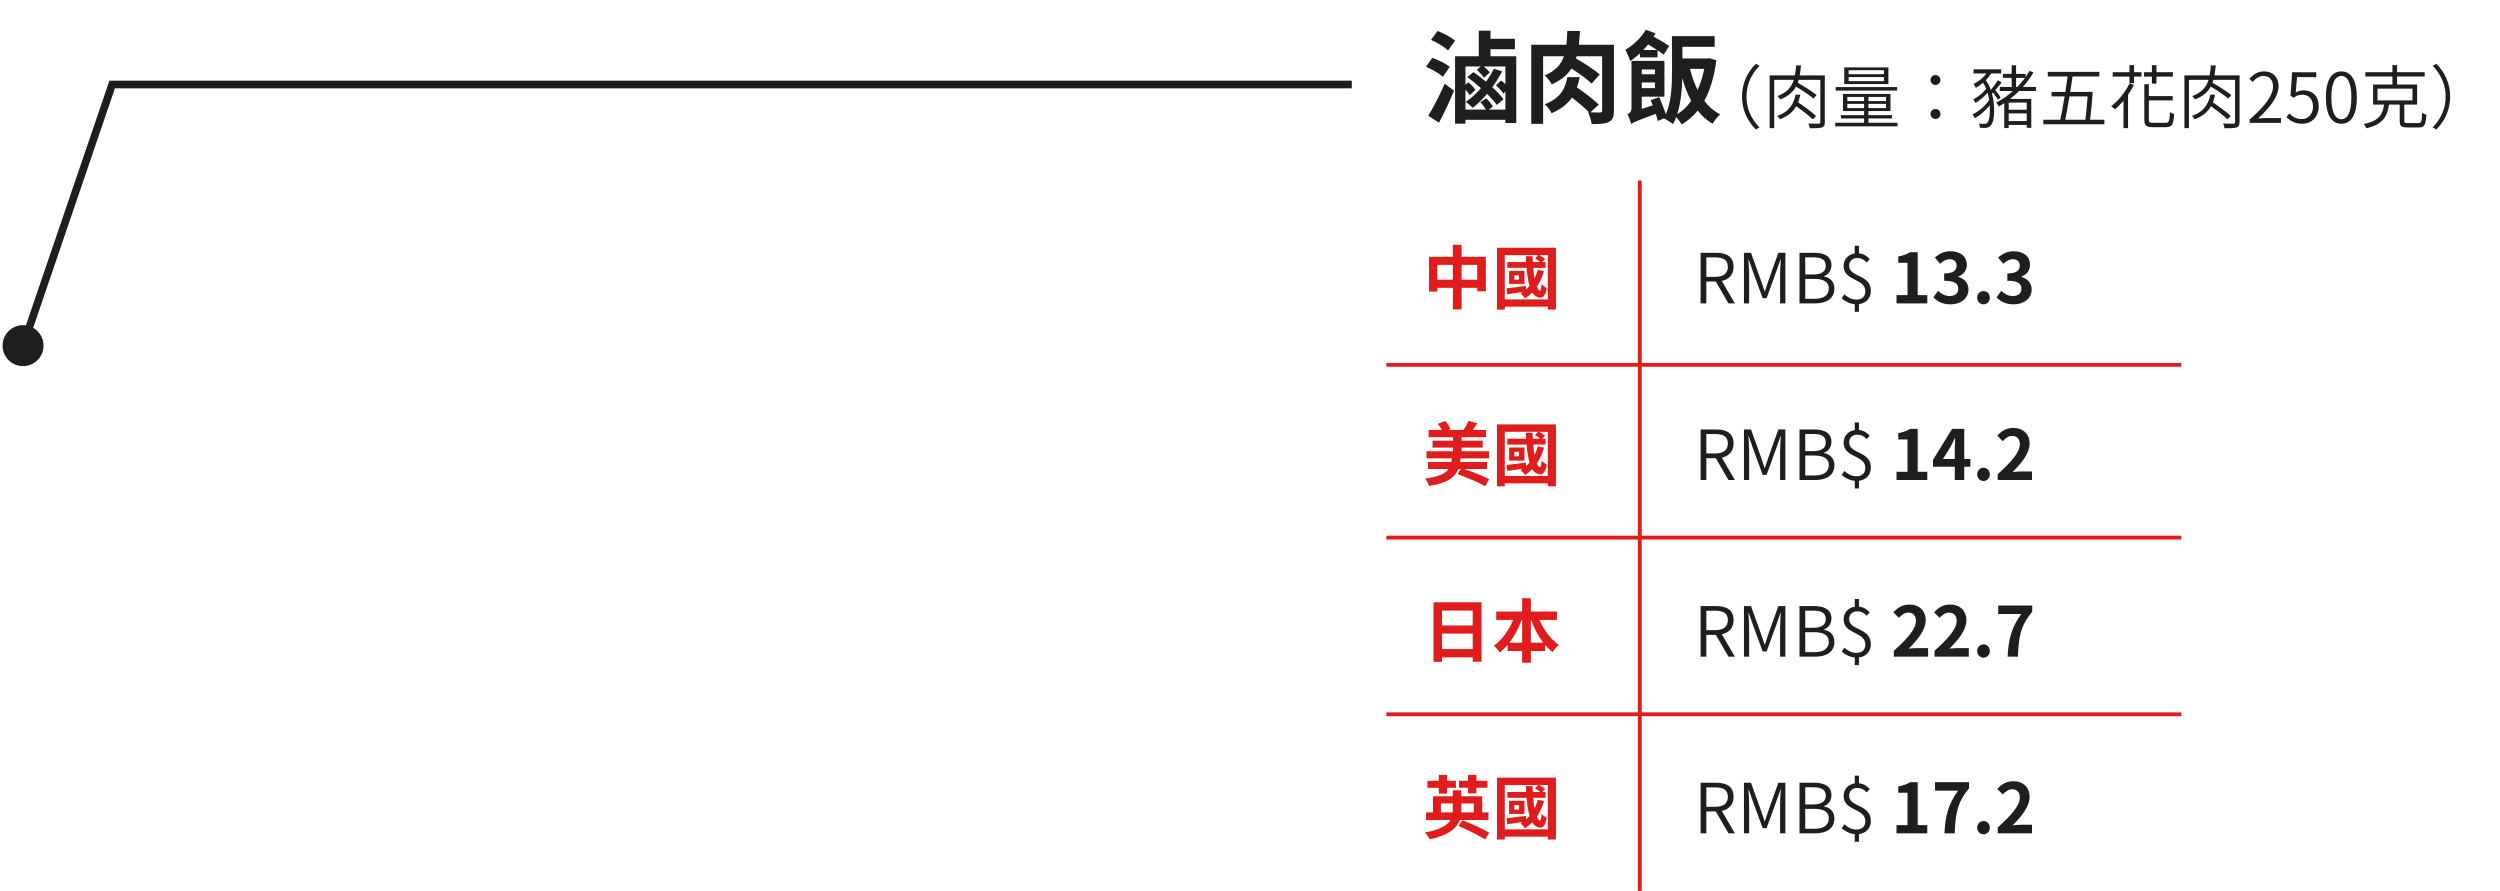
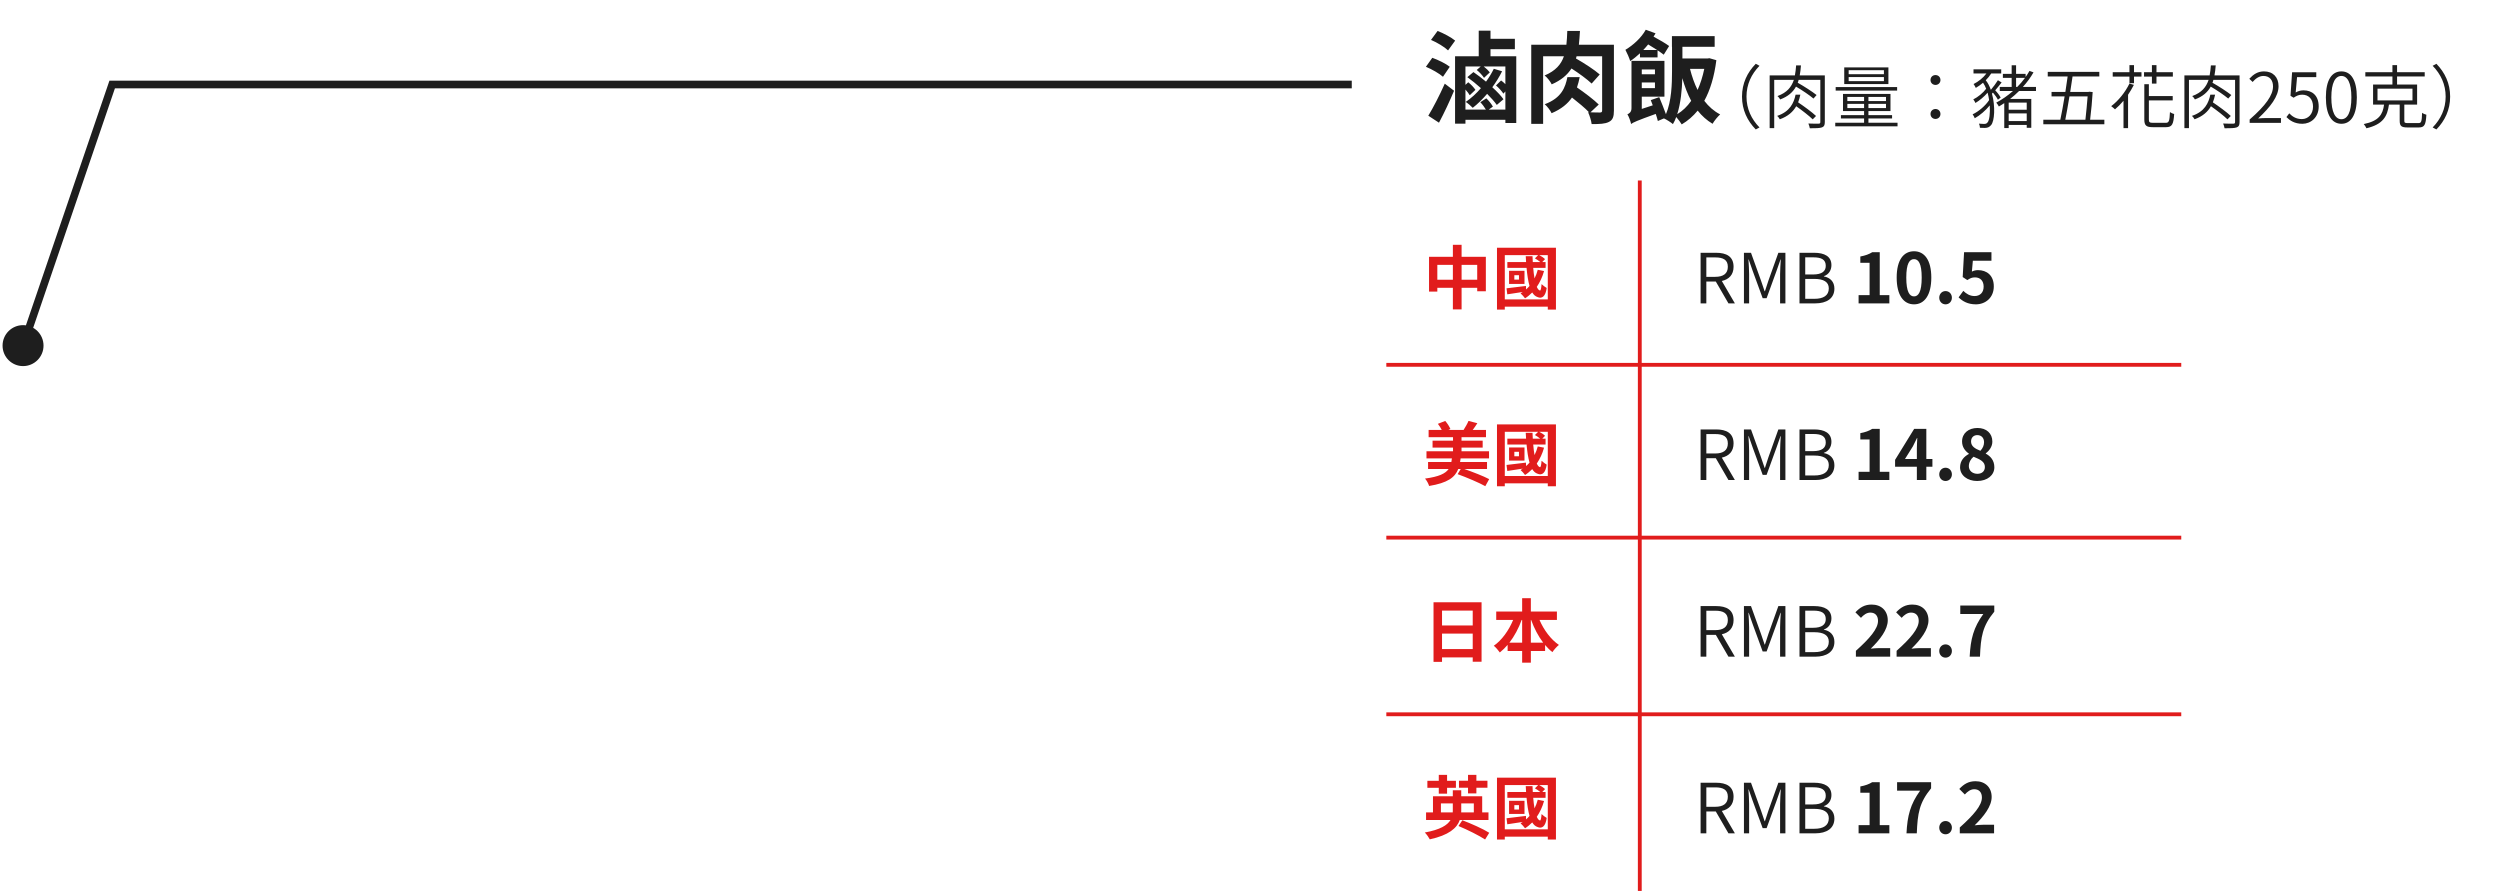
<svg xmlns="http://www.w3.org/2000/svg" width="651" height="232" viewBox="0 0 651 232" fill="none">
  <path d="M0.667 90C0.667 92.945 3.054 95.333 6 95.333C8.946 95.333 11.333 92.945 11.333 90C11.333 87.055 8.946 84.667 6 84.667C3.054 84.667 0.667 87.055 0.667 90ZM29.213 22V21H28.497L28.266 21.677L29.213 22ZM6.946 90.323L30.159 22.323L28.266 21.677L5.054 89.677L6.946 90.323ZM29.213 23H352V21H29.213V23Z" fill="#1E1E1E" />
  <path d="M378.924 10.578C377.91 9.72 375.882 8.654 374.348 8.056L372.632 10.396C374.192 11.046 376.168 12.242 377.078 13.126L378.924 10.578ZM377.52 17.39C376.532 16.584 374.504 15.596 372.97 15.05L371.306 17.39C372.866 18.04 374.79 19.132 375.752 19.99L377.52 17.39ZM374.712 31.95C376.064 29.428 377.468 26.412 378.638 23.63L376.22 21.784C374.868 24.826 373.152 28.128 371.93 30.13L374.712 31.95ZM388.986 17.91C388.44 19.054 387.738 20.198 386.958 21.264C385.892 20.38 384.748 19.496 383.682 18.768L382.096 20.094C383.24 20.926 384.488 21.914 385.632 22.954C384.436 24.358 383.084 25.58 381.68 26.542C382.226 26.88 383.11 27.66 383.5 28.076C384.774 27.088 386.048 25.84 387.244 24.436C388.284 25.476 389.168 26.464 389.766 27.322L391.508 25.84C390.832 24.904 389.792 23.812 388.596 22.72C389.558 21.394 390.442 19.99 391.144 18.56L388.986 17.91ZM387.66 28.544L388.752 27.764C388.414 27.14 387.712 26.23 387.036 25.606L385.476 26.62C386.022 27.166 386.568 27.946 386.932 28.544H381.602V23.318C382.07 23.838 382.486 24.384 382.72 24.8L384.202 23.396C383.812 22.798 383.058 21.992 382.33 21.42L381.602 22.096V17.312H385.58L384.54 18.222C385.242 18.768 386.074 19.678 386.438 20.276L387.946 18.846C387.608 18.404 387.01 17.806 386.36 17.312H392.002V21.914C391.664 21.576 391.274 21.238 390.884 20.952L389.558 22.252C390.286 22.876 391.092 23.76 391.482 24.384L392.002 23.812V28.544H387.66ZM388.128 14.66V12.814H394.472V10.11H388.128V7.978H385.06V14.66H378.898V32.21H381.602V31.196H392.002V32.028H394.836V14.66H388.128ZM420.264 11.644H411.138C411.268 10.5 411.346 9.33 411.424 8.056H408.122C408.07 9.356 408.018 10.526 407.888 11.644H398.736V32.262H401.83V14.66H407.238C406.51 16.792 405.054 18.456 402.22 19.652C402.896 20.172 403.728 21.238 404.066 21.966C406.51 20.9 408.122 19.522 409.214 17.832C411.164 19.08 413.322 20.666 414.466 21.758L416.572 19.392C415.22 18.196 412.49 16.428 410.384 15.232C410.436 15.05 410.488 14.868 410.54 14.66H417.196V28.726C417.196 29.168 417.066 29.272 416.65 29.298C416.286 29.298 415.246 29.298 414.154 29.246L416.312 27.218C415.064 25.97 412.542 24.072 410.644 22.772C410.956 21.888 411.164 20.978 411.346 20.094H408.148C407.628 22.694 406.666 25.502 402.246 27.14C402.896 27.686 403.702 28.752 404.04 29.48C406.614 28.388 408.252 26.984 409.344 25.398C410.956 26.672 412.776 28.154 413.79 29.246L413.53 29.22C413.946 30.078 414.362 31.43 414.466 32.314C416.52 32.314 418.002 32.262 418.964 31.742C419.978 31.248 420.264 30.364 420.264 28.804V11.644ZM427.908 13.022C428.35 12.554 428.792 12.06 429.182 11.566C429.936 12.008 430.768 12.528 431.522 13.022H427.908ZM427.05 14.946H431.626V13.1C432.276 13.516 432.822 13.932 433.238 14.244L434.642 11.982C433.732 11.306 432.042 10.318 430.586 9.538C430.768 9.252 430.95 8.966 431.106 8.68L428.558 7.744C427.414 9.824 425.308 11.748 423.254 12.97C423.644 13.672 424.32 15.232 424.502 15.908C425.386 15.336 426.218 14.634 427.05 13.88V14.946ZM436.748 29.74C437.684 26.802 437.996 23.318 438.074 20.354C438.698 22.512 439.426 24.488 440.388 26.256C439.374 27.712 438.126 28.908 436.748 29.74ZM443.794 17.936C443.378 19.938 442.78 21.81 442.052 23.422C441.22 21.758 440.57 19.886 440.076 17.936H443.794ZM430.95 18.092V19.34H427.518V18.092H430.95ZM427.518 22.954V21.472H430.95V22.954H427.518ZM445.12 15.154L444.626 15.232H438.1V12.19H446.498V9.408H435.37V12.19H435.396V18.508C435.396 21.862 435.266 26.36 433.81 29.74C433.342 28.44 432.64 26.672 432.068 25.294L429.858 26.074C430.014 26.49 430.196 26.932 430.378 27.426L427.518 28.362V25.164H433.42V15.856H424.84V28.18C424.84 29.168 424.268 29.558 423.774 29.766C424.164 30.364 424.606 31.612 424.736 32.288C425.308 31.872 426.166 31.456 431.158 29.662C431.392 30.338 431.574 30.988 431.704 31.508L433.29 30.832C433.94 31.118 435.11 31.872 435.63 32.314C435.968 31.768 436.254 31.144 436.488 30.468C437.034 31.066 437.58 31.846 437.918 32.392C439.504 31.456 440.882 30.26 442.078 28.804C443.17 30.182 444.444 31.326 445.952 32.236C446.394 31.456 447.304 30.338 447.928 29.792C446.316 28.96 444.938 27.738 443.794 26.256C445.328 23.474 446.394 19.964 446.94 15.674L445.12 15.154Z" fill="#1E1E1E" />
  <path d="M457.2 33.71L458.172 33.188C456.048 31.01 454.788 28.328 454.788 25.16C454.788 21.992 456.048 19.31 458.172 17.132L457.2 16.61C455.004 18.86 453.618 21.704 453.618 25.16C453.618 28.616 455.004 31.46 457.2 33.71ZM472.896 30.2C471.87 29.228 469.836 27.734 468.234 26.654C468.486 26.006 468.666 25.34 468.81 24.656H467.568C467.118 26.834 466.074 29.084 462.762 30.182C463.032 30.38 463.338 30.812 463.464 31.064C465.642 30.272 466.92 29.084 467.73 27.662C469.296 28.76 471.096 30.164 472.032 31.082L472.896 30.2ZM475.182 19.634H468.648C468.81 18.824 468.9 17.942 468.972 17.024H467.712C467.64 17.96 467.55 18.824 467.388 19.634H460.818V33.368H462.006V20.804H467.118C466.488 22.676 465.336 24.116 462.852 25.016C463.104 25.214 463.428 25.628 463.554 25.898C465.624 25.124 466.884 23.99 467.676 22.55C469.332 23.522 471.24 24.818 472.23 25.664L473.04 24.746C471.924 23.864 469.836 22.514 468.126 21.542C468.234 21.308 468.306 21.074 468.36 20.804H474.012V31.748C474.012 32.09 473.922 32.18 473.598 32.198C473.256 32.216 472.122 32.216 470.898 32.162C471.06 32.522 471.222 33.044 471.276 33.404C472.788 33.404 473.868 33.386 474.444 33.17C475.002 32.972 475.182 32.576 475.182 31.766V19.634ZM490.572 19.328H481.392V18.284H490.572V19.328ZM490.572 21.128H481.392V20.066H490.572V21.128ZM491.742 17.546H480.24V21.884H491.742V17.546ZM494.01 22.676H478.008V23.594H494.01V22.676ZM481.05 28.148V27.05H485.406V28.148H481.05ZM481.05 25.25H485.406V26.312H481.05V25.25ZM491.112 26.312H486.54V25.25H491.112V26.312ZM491.112 28.148H486.54V27.05H491.112V28.148ZM486.54 31.964V30.848H492.696V29.984H486.54V28.922H492.282V24.458H479.916V28.922H485.406V29.984H479.376V30.848H485.406V31.964H477.9V32.9H494.118V31.964H486.54ZM504 22.118C504.684 22.118 505.296 21.614 505.296 20.84C505.296 20.03 504.684 19.544 504 19.544C503.316 19.544 502.704 20.03 502.704 20.84C502.704 21.614 503.316 22.118 504 22.118ZM504 30.974C504.684 30.974 505.296 30.47 505.296 29.678C505.296 28.886 504.684 28.382 504 28.382C503.316 28.382 502.704 28.886 502.704 29.678C502.704 30.47 503.316 30.974 504 30.974ZM518.958 24.116C519.498 24.728 520.002 25.448 520.254 25.97L520.974 25.412C520.686 24.854 520.128 24.098 519.552 23.522C520.11 22.874 520.704 22.154 521.226 21.47L520.254 20.894C519.804 21.632 519.066 22.64 518.418 23.396C518.076 22.46 517.662 21.596 517.086 20.894C517.644 20.354 518.112 19.76 518.508 19.13H521.118V18.05H513.9V19.13H517.266C516.438 20.264 515.178 21.254 513.918 21.884C514.116 22.136 514.404 22.658 514.494 22.892C515.124 22.514 515.79 22.064 516.384 21.542C516.708 22.028 516.978 22.532 517.194 23.108C516.438 24.152 515.034 25.304 513.846 25.88C514.044 26.114 514.296 26.546 514.404 26.816C515.466 26.186 516.708 25.142 517.572 24.134C517.734 24.746 517.878 25.412 517.968 26.06C517.014 27.536 515.232 29.048 513.666 29.768C513.864 30.02 514.134 30.506 514.224 30.794C515.592 30.038 517.05 28.778 518.13 27.446C518.274 29.516 518.022 31.334 517.59 31.838C517.302 32.234 517.014 32.27 516.6 32.27C516.33 32.27 515.826 32.252 515.322 32.198C515.484 32.522 515.574 32.954 515.574 33.278C516.042 33.314 516.546 33.314 516.852 33.314C517.572 33.296 518.04 33.116 518.49 32.558C519.372 31.55 519.624 27.716 518.706 24.386L518.958 24.116ZM524.988 20.282H527.31C526.698 21.11 526.032 21.902 525.294 22.64H524.988V20.282ZM527.76 28.58H523.062V26.726H527.76V28.58ZM523.062 31.532V29.534H527.76V31.532H523.062ZM530.172 23.702V22.64H526.752C527.814 21.47 528.75 20.21 529.524 18.842L528.48 18.464C528.174 19.004 527.832 19.544 527.472 20.048V19.238H524.988V16.988H523.836V19.238H521.55V20.282H523.836V22.64H520.74V23.702H524.178C522.828 24.89 521.352 25.916 519.822 26.726C520.038 26.96 520.38 27.464 520.506 27.734C520.974 27.446 521.46 27.176 521.91 26.852V33.35H523.062V32.54H527.76V33.278H528.948V25.754H523.44C524.25 25.124 525.024 24.44 525.762 23.702H530.172ZM543.618 25.106C543.492 26.798 543.258 29.21 543.042 31.172H537.804C538.128 29.516 538.524 27.338 538.884 25.106H543.618ZM544.266 31.172C544.554 28.832 544.824 25.934 544.932 23.972L544.032 23.882L543.834 23.936H539.082C539.298 22.55 539.514 21.164 539.694 19.904H546.66V18.716H533.232V19.904H538.416C538.254 21.146 538.038 22.55 537.822 23.936H534.222V25.106H537.624C537.264 27.32 536.868 29.498 536.508 31.172H532.08V32.36H547.974V31.172H544.266ZM554.508 21.758C553.41 24.026 551.628 26.24 549.756 27.644C550.026 27.842 550.53 28.256 550.746 28.472C551.502 27.842 552.24 27.086 552.96 26.24V33.368H554.148V24.674C554.706 23.846 555.21 22.982 555.66 22.1L554.508 21.758ZM555.696 16.952H554.508V18.806H550.152V19.94H554.508V21.668H555.696V19.94H557.64V18.806H555.696V16.952ZM560.358 21.776H561.546V19.94H565.812V18.806H561.546V16.952H560.358V18.806H558.306V19.94H560.358V21.776ZM560.664 31.982C559.728 31.982 559.566 31.82 559.566 31.1V26.15H565.776V25.016H559.566V21.92H558.378V31.082C558.378 32.684 558.882 33.116 560.574 33.116H564.03C565.632 33.116 565.974 32.342 566.154 29.696C565.812 29.606 565.344 29.408 565.056 29.192C564.948 31.514 564.804 31.982 563.958 31.982H560.664ZM580.896 30.2C579.87 29.228 577.836 27.734 576.234 26.654C576.486 26.006 576.666 25.34 576.81 24.656H575.568C575.118 26.834 574.074 29.084 570.762 30.182C571.032 30.38 571.338 30.812 571.464 31.064C573.642 30.272 574.92 29.084 575.73 27.662C577.296 28.76 579.096 30.164 580.032 31.082L580.896 30.2ZM583.182 19.634H576.648C576.81 18.824 576.9 17.942 576.972 17.024H575.712C575.64 17.96 575.55 18.824 575.388 19.634H568.818V33.368H570.006V20.804H575.118C574.488 22.676 573.336 24.116 570.852 25.016C571.104 25.214 571.428 25.628 571.554 25.898C573.624 25.124 574.884 23.99 575.676 22.55C577.332 23.522 579.24 24.818 580.23 25.664L581.04 24.746C579.924 23.864 577.836 22.514 576.126 21.542C576.234 21.308 576.306 21.074 576.36 20.804H582.012V31.748C582.012 32.09 581.922 32.18 581.598 32.198C581.256 32.216 580.122 32.216 578.898 32.162C579.06 32.522 579.222 33.044 579.276 33.404C580.788 33.404 581.868 33.386 582.444 33.17C583.002 32.972 583.182 32.576 583.182 31.766V19.634ZM585.81 32H593.964V30.74H590.184C589.518 30.74 588.726 30.776 588.024 30.848C591.246 27.824 593.334 25.106 593.334 22.442C593.334 20.102 591.894 18.59 589.554 18.59C587.916 18.59 586.782 19.364 585.72 20.516L586.584 21.344C587.34 20.462 588.294 19.778 589.392 19.778C591.084 19.778 591.894 20.948 591.894 22.496C591.894 24.782 590.022 27.446 585.81 31.118V32ZM599.541 32.234C601.719 32.234 603.789 30.596 603.789 27.734C603.789 24.818 602.025 23.522 599.847 23.522C599.019 23.522 598.407 23.738 597.795 24.08L598.155 20.084H603.159V18.824H596.859L596.445 24.944L597.255 25.448C598.011 24.944 598.587 24.656 599.487 24.656C601.197 24.656 602.313 25.826 602.313 27.77C602.313 29.75 600.999 31.01 599.415 31.01C597.849 31.01 596.877 30.29 596.121 29.516L595.383 30.488C596.265 31.37 597.489 32.234 599.541 32.234ZM609.708 32.234C612.174 32.234 613.722 29.966 613.722 25.358C613.722 20.804 612.174 18.59 609.708 18.59C607.224 18.59 605.658 20.786 605.658 25.358C605.658 29.966 607.224 32.234 609.708 32.234ZM609.708 31.046C608.142 31.046 607.08 29.282 607.08 25.358C607.08 21.506 608.142 19.778 609.708 19.778C611.256 19.778 612.3 21.506 612.3 25.358C612.3 29.282 611.256 31.046 609.708 31.046ZM619.101 23.09H628.209V26.15H619.101V23.09ZM627.021 32.054C626.229 32.054 626.085 31.964 626.085 31.442V27.23H629.415V22.01H624.195V19.904H631.395V18.806H624.195V16.952H622.989V18.806H615.933V19.904H622.989V22.01H617.949V27.23H620.811C620.469 29.822 619.479 31.496 615.519 32.306C615.753 32.576 616.095 33.08 616.221 33.404C620.505 32.378 621.657 30.362 622.089 27.23H624.879V31.442C624.879 32.81 625.311 33.188 626.913 33.188H629.847C631.323 33.188 631.683 32.54 631.827 29.876C631.485 29.786 630.981 29.588 630.711 29.372C630.639 31.694 630.513 32.054 629.757 32.054H627.021ZM634.437 16.61L633.465 17.132C635.589 19.31 636.849 21.992 636.849 25.16C636.849 28.328 635.589 31.01 633.465 33.188L634.437 33.71C636.633 31.46 638.019 28.616 638.019 25.16C638.019 21.704 636.633 18.86 634.437 16.61Z" fill="#1E1E1E" />
  <path d="M380.598 72.844V68.974H384.666V72.844H380.598ZM374.28 72.844V68.974H378.33V72.844H374.28ZM380.598 66.868V63.754H378.33V66.868H372.12V75.94H374.28V74.95H378.33V80.566H380.598V74.95H384.666V75.85H386.916V66.868H380.598ZM395.538 72.808H394.332V71.656H395.538V72.808ZM396.978 70.522H392.964V73.942H396.978V70.522ZM391.848 77.956V66.436H400.542L399.696 67.282C400.164 67.534 400.704 67.912 401.082 68.236H399.138C399.102 67.732 399.084 67.228 399.066 66.706H397.302C397.338 67.228 397.356 67.732 397.392 68.236H392.514V69.748H397.518C397.68 71.53 397.914 73.168 398.292 74.464C398.004 74.788 397.716 75.094 397.392 75.364L397.356 74.464C395.484 74.716 393.612 74.932 392.298 75.076L392.496 76.642C393.684 76.444 395.088 76.246 396.528 76.03C396.348 76.156 396.15 76.282 395.952 76.39C396.312 76.678 396.888 77.362 397.122 77.686C397.806 77.254 398.418 76.732 398.994 76.156C399.354 76.75 399.804 77.164 400.344 77.344C401.532 77.884 402.468 77.2 402.756 74.986C402.396 74.788 401.748 74.302 401.424 73.978C401.352 75.022 401.208 75.724 401.01 75.652C400.686 75.58 400.416 75.238 400.182 74.698C400.992 73.51 401.64 72.142 402.072 70.576L400.434 70.252C400.218 71.062 399.948 71.8 399.588 72.502C399.444 71.692 399.336 70.756 399.246 69.748H402.468V68.236H401.604L402.324 67.48C402 67.138 401.388 66.724 400.812 66.436H403.044V77.956H391.848ZM389.814 64.51V80.62H391.848V79.864H403.044V80.62H405.168V64.51H389.814ZM387.222 122.12V120.302H380.202C380.256 119.996 380.31 119.69 380.346 119.366H387.744V117.512H380.58V116.558H386.088V114.758H380.58V113.84H386.952V111.95H383.496C383.892 111.428 384.306 110.834 384.702 110.204L382.398 109.61C382.11 110.312 381.57 111.248 381.12 111.95H377.16L377.682 111.716C377.448 111.104 376.89 110.24 376.332 109.61L374.424 110.366C374.784 110.834 375.162 111.41 375.432 111.95H372.012V113.84H378.366V114.758H373.038V116.558H378.366V117.512H371.454V119.366H378.078C378.042 119.69 377.988 120.014 377.934 120.302H371.868V122.12H377.232C376.386 123.326 374.694 124.136 371.076 124.622C371.49 125.072 371.994 125.972 372.138 126.548C376.944 125.756 378.87 124.334 379.734 122.12H380.382L379.572 123.47C381.894 124.316 385.188 125.702 386.772 126.602L387.78 124.766C386.286 123.974 383.442 122.876 381.282 122.12H387.222ZM395.538 118.808H394.332V117.656H395.538V118.808ZM396.978 116.522H392.964V119.942H396.978V116.522ZM391.848 123.956V112.436H400.542L399.696 113.282C400.164 113.534 400.704 113.912 401.082 114.236H399.138C399.102 113.732 399.084 113.228 399.066 112.706H397.302C397.338 113.228 397.356 113.732 397.392 114.236H392.514V115.748H397.518C397.68 117.53 397.914 119.168 398.292 120.464C398.004 120.788 397.716 121.094 397.392 121.364L397.356 120.464C395.484 120.716 393.612 120.932 392.298 121.076L392.496 122.642C393.684 122.444 395.088 122.246 396.528 122.03C396.348 122.156 396.15 122.282 395.952 122.39C396.312 122.678 396.888 123.362 397.122 123.686C397.806 123.254 398.418 122.732 398.994 122.156C399.354 122.75 399.804 123.164 400.344 123.344C401.532 123.884 402.468 123.2 402.756 120.986C402.396 120.788 401.748 120.302 401.424 119.978C401.352 121.022 401.208 121.724 401.01 121.652C400.686 121.58 400.416 121.238 400.182 120.698C400.992 119.51 401.64 118.142 402.072 116.576L400.434 116.252C400.218 117.062 399.948 117.8 399.588 118.502C399.444 117.692 399.336 116.756 399.246 115.748H402.468V114.236H401.604L402.324 113.48C402 113.138 401.388 112.724 400.812 112.436H403.044V123.956H391.848ZM389.814 110.51V126.62H391.848V125.864H403.044V126.62H405.168V110.51H389.814ZM375.504 169.02V164.988H383.496V169.02H375.504ZM383.496 158.994V162.864H375.504V158.994H383.496ZM373.29 156.834V172.35H375.504V171.18H383.496V172.314H385.8V156.834H373.29ZM398.634 167.346V161.424H398.706C399.498 163.62 400.56 165.654 401.838 167.346H398.634ZM393.054 167.346C394.35 165.654 395.448 163.62 396.24 161.424H396.366V167.346H393.054ZM405.42 161.424V159.246H398.634V155.772H396.366V159.246H389.616V161.424H394.026C392.91 164.142 391.074 166.716 388.986 168.156C389.49 168.552 390.174 169.362 390.552 169.902C391.272 169.326 391.956 168.66 392.586 167.922V169.524H396.366V172.566H398.634V169.524H402.342V167.958C402.936 168.66 403.566 169.29 404.25 169.812C404.628 169.218 405.384 168.372 405.942 167.94C403.836 166.518 402.018 164.052 400.884 161.424H405.42ZM382.272 206.596H384.45V205.12H387.33V203.302H384.45V201.772H382.272V203.302H379.914V205.12H382.272V206.596ZM374.658 206.668H376.818V205.138H379.122V203.32H376.818V201.772H374.658V203.32H371.688V205.138H374.658V206.668ZM375.216 211.546V209.206H378.312V211.042C378.312 211.204 378.312 211.384 378.294 211.546H375.216ZM383.784 209.206V211.546H380.49C380.508 211.384 380.508 211.24 380.508 211.078V209.206H383.784ZM387.6 213.526V211.546H385.962V207.352H380.508V205.786H378.312V207.352H373.146V211.546H371.346V213.526H377.718C376.908 214.876 375.054 216.046 371.022 216.784C371.49 217.252 372.084 218.098 372.318 218.566C377.25 217.486 379.374 215.668 380.13 213.526H387.6ZM379.788 215.092C382.092 216.046 385.188 217.594 386.718 218.602L387.798 216.856C386.214 215.848 383.01 214.426 380.796 213.598L379.788 215.092ZM395.538 210.808H394.332V209.656H395.538V210.808ZM396.978 208.522H392.964V211.942H396.978V208.522ZM391.848 215.956V204.436H400.542L399.696 205.282C400.164 205.534 400.704 205.912 401.082 206.236H399.138C399.102 205.732 399.084 205.228 399.066 204.706H397.302C397.338 205.228 397.356 205.732 397.392 206.236H392.514V207.748H397.518C397.68 209.53 397.914 211.168 398.292 212.464C398.004 212.788 397.716 213.094 397.392 213.364L397.356 212.464C395.484 212.716 393.612 212.932 392.298 213.076L392.496 214.642C393.684 214.444 395.088 214.246 396.528 214.03C396.348 214.156 396.15 214.282 395.952 214.39C396.312 214.678 396.888 215.362 397.122 215.686C397.806 215.254 398.418 214.732 398.994 214.156C399.354 214.75 399.804 215.164 400.344 215.344C401.532 215.884 402.468 215.2 402.756 212.986C402.396 212.788 401.748 212.302 401.424 211.978C401.352 213.022 401.208 213.724 401.01 213.652C400.686 213.58 400.416 213.238 400.182 212.698C400.992 211.51 401.64 210.142 402.072 208.576L400.434 208.252C400.218 209.062 399.948 209.8 399.588 210.502C399.444 209.692 399.336 208.756 399.246 207.748H402.468V206.236H401.604L402.324 205.48C402 205.138 401.388 204.724 400.812 204.436H403.044V215.956H391.848ZM389.814 202.51V218.62H391.848V217.864H403.044V218.62H405.168V202.51H389.814Z" fill="#E11C1C" />
-   <path d="M444.33 67.03H446.634C448.758 67.03 449.928 67.678 449.928 69.478C449.928 71.242 448.758 72.088 446.634 72.088H444.33V67.03ZM451.764 79L448.362 73.168C450.216 72.754 451.422 71.548 451.422 69.478C451.422 66.778 449.55 65.824 446.868 65.824H442.836V79H444.33V73.312H446.796L450.09 79H451.764ZM454.121 79H455.471V71.386C455.471 70.27 455.363 68.722 455.291 67.57H455.363L456.407 70.558L458.999 77.65H460.025L462.599 70.558L463.643 67.57H463.715C463.643 68.722 463.535 70.27 463.535 71.386V79H464.921V65.824H463.085L460.511 73.024C460.205 73.96 459.917 74.896 459.593 75.832H459.503C459.179 74.896 458.873 73.96 458.549 73.024L455.957 65.824H454.121V79ZM468.588 79H472.692C475.644 79 477.678 77.722 477.678 75.148C477.678 73.348 476.562 72.286 474.942 71.98V71.908C476.202 71.494 476.904 70.36 476.904 69.046C476.904 66.76 475.086 65.824 472.404 65.824H468.588V79ZM470.082 71.476V67.012H472.188C474.33 67.012 475.428 67.606 475.428 69.226C475.428 70.612 474.474 71.476 472.098 71.476H470.082ZM470.082 77.812V72.628H472.458C474.852 72.628 476.22 73.402 476.22 75.094C476.22 76.966 474.798 77.812 472.458 77.812H470.082ZM486.882 67.462C486.18 66.706 485.352 66.094 484.074 65.968V63.988H482.976V65.986C481.266 66.238 480.078 67.516 480.078 69.28C480.078 73.24 485.73 72.43 485.73 75.85C485.73 77.164 484.938 78.01 483.39 78.01C482.13 78.01 481.104 77.398 480.276 76.66L479.574 77.668C480.402 78.442 481.68 79.09 482.976 79.216V81.196H484.074V79.198C485.964 78.946 487.17 77.65 487.17 75.742C487.17 71.368 481.518 72.268 481.518 69.208C481.518 68.02 482.346 67.192 483.606 67.192C484.74 67.192 485.352 67.606 486.09 68.344L486.882 67.462ZM493.857 79H501.867V76.858H499.365V65.68H497.403C496.557 66.202 495.639 66.544 494.307 66.796V68.434H496.719V76.858H493.857V79ZM507.912 79.252C510.45 79.252 512.592 77.83 512.592 75.382C512.592 73.636 511.44 72.52 509.928 72.106V72.016C511.35 71.458 512.16 70.414 512.16 68.974C512.16 66.688 510.414 65.428 507.84 65.428C506.274 65.428 504.996 66.058 503.844 67.066L505.194 68.686C505.986 67.966 506.76 67.516 507.714 67.498C508.848 67.516 509.496 68.128 509.496 69.172C509.496 70.36 508.704 71.206 506.256 71.206V73.114C509.154 73.114 509.928 73.924 509.928 75.238C509.928 76.426 509.01 77.092 507.66 77.092C506.454 77.092 505.482 76.498 504.69 75.724L503.448 77.398C504.384 78.46 505.806 79.252 507.912 79.252ZM516.496 79.252C517.45 79.252 518.152 78.496 518.152 77.524C518.152 76.552 517.45 75.796 516.496 75.796C515.56 75.796 514.858 76.552 514.858 77.524C514.858 78.496 515.56 79.252 516.496 79.252ZM524.366 79.252C526.904 79.252 529.046 77.83 529.046 75.382C529.046 73.636 527.894 72.52 526.382 72.106V72.016C527.804 71.458 528.614 70.414 528.614 68.974C528.614 66.688 526.868 65.428 524.294 65.428C522.728 65.428 521.45 66.058 520.298 67.066L521.648 68.686C522.44 67.966 523.214 67.516 524.168 67.498C525.302 67.516 525.95 68.128 525.95 69.172C525.95 70.36 525.158 71.206 522.71 71.206V73.114C525.608 73.114 526.382 73.924 526.382 75.238C526.382 76.426 525.464 77.092 524.114 77.092C522.908 77.092 521.936 76.498 521.144 75.724L519.902 77.398C520.838 78.46 522.26 79.252 524.366 79.252ZM444.33 113.03H446.634C448.758 113.03 449.928 113.678 449.928 115.478C449.928 117.242 448.758 118.088 446.634 118.088H444.33V113.03ZM451.764 125L448.362 119.168C450.216 118.754 451.422 117.548 451.422 115.478C451.422 112.778 449.55 111.824 446.868 111.824H442.836V125H444.33V119.312H446.796L450.09 125H451.764ZM454.121 125H455.471V117.386C455.471 116.27 455.363 114.722 455.291 113.57H455.363L456.407 116.558L458.999 123.65H460.025L462.599 116.558L463.643 113.57H463.715C463.643 114.722 463.535 116.27 463.535 117.386V125H464.921V111.824H463.085L460.511 119.024C460.205 119.96 459.917 120.896 459.593 121.832H459.503C459.179 120.896 458.873 119.96 458.549 119.024L455.957 111.824H454.121V125ZM468.588 125H472.692C475.644 125 477.678 123.722 477.678 121.148C477.678 119.348 476.562 118.286 474.942 117.98V117.908C476.202 117.494 476.904 116.36 476.904 115.046C476.904 112.76 475.086 111.824 472.404 111.824H468.588V125ZM470.082 117.476V113.012H472.188C474.33 113.012 475.428 113.606 475.428 115.226C475.428 116.612 474.474 117.476 472.098 117.476H470.082ZM470.082 123.812V118.628H472.458C474.852 118.628 476.22 119.402 476.22 121.094C476.22 122.966 474.798 123.812 472.458 123.812H470.082ZM486.882 113.462C486.18 112.706 485.352 112.094 484.074 111.968V109.988H482.976V111.986C481.266 112.238 480.078 113.516 480.078 115.28C480.078 119.24 485.73 118.43 485.73 121.85C485.73 123.164 484.938 124.01 483.39 124.01C482.13 124.01 481.104 123.398 480.276 122.66L479.574 123.668C480.402 124.442 481.68 125.09 482.976 125.216V127.196H484.074V125.198C485.964 124.946 487.17 123.65 487.17 121.742C487.17 117.368 481.518 118.268 481.518 115.208C481.518 114.02 482.346 113.192 483.606 113.192C484.74 113.192 485.352 113.606 486.09 114.344L486.882 113.462ZM493.857 125H501.867V122.858H499.365V111.68H497.403C496.557 112.202 495.639 112.544 494.307 112.796V114.434H496.719V122.858H493.857V125ZM505.932 119.528L508.002 116.216C508.38 115.496 508.74 114.758 509.064 114.056H509.136C509.1 114.83 509.028 116.036 509.028 116.81V119.528H505.932ZM513.078 119.528H511.494V111.68H508.326L503.358 119.744V121.544H509.028V125H511.494V121.544H513.078V119.528ZM516.496 125.252C517.45 125.252 518.152 124.496 518.152 123.524C518.152 122.552 517.45 121.796 516.496 121.796C515.56 121.796 514.858 122.552 514.858 123.524C514.858 124.496 515.56 125.252 516.496 125.252ZM520.208 125H529.136V122.768H526.238C525.626 122.768 524.744 122.84 524.078 122.912C526.508 120.536 528.506 117.944 528.506 115.532C528.506 113.048 526.832 111.428 524.312 111.428C522.494 111.428 521.306 112.148 520.082 113.444L521.522 114.884C522.188 114.146 522.998 113.516 523.97 113.516C525.23 113.516 525.968 114.326 525.968 115.676C525.968 117.728 523.826 120.23 520.208 123.47V125ZM444.33 159.03H446.634C448.758 159.03 449.928 159.678 449.928 161.478C449.928 163.242 448.758 164.088 446.634 164.088H444.33V159.03ZM451.764 171L448.362 165.168C450.216 164.754 451.422 163.548 451.422 161.478C451.422 158.778 449.55 157.824 446.868 157.824H442.836V171H444.33V165.312H446.796L450.09 171H451.764ZM454.121 171H455.471V163.386C455.471 162.27 455.363 160.722 455.291 159.57H455.363L456.407 162.558L458.999 169.65H460.025L462.599 162.558L463.643 159.57H463.715C463.643 160.722 463.535 162.27 463.535 163.386V171H464.921V157.824H463.085L460.511 165.024C460.205 165.96 459.917 166.896 459.593 167.832H459.503C459.179 166.896 458.873 165.96 458.549 165.024L455.957 157.824H454.121V171ZM468.588 171H472.692C475.644 171 477.678 169.722 477.678 167.148C477.678 165.348 476.562 164.286 474.942 163.98V163.908C476.202 163.494 476.904 162.36 476.904 161.046C476.904 158.76 475.086 157.824 472.404 157.824H468.588V171ZM470.082 163.476V159.012H472.188C474.33 159.012 475.428 159.606 475.428 161.226C475.428 162.612 474.474 163.476 472.098 163.476H470.082ZM470.082 169.812V164.628H472.458C474.852 164.628 476.22 165.402 476.22 167.094C476.22 168.966 474.798 169.812 472.458 169.812H470.082ZM486.882 159.462C486.18 158.706 485.352 158.094 484.074 157.968V155.988H482.976V157.986C481.266 158.238 480.078 159.516 480.078 161.28C480.078 165.24 485.73 164.43 485.73 167.85C485.73 169.164 484.938 170.01 483.39 170.01C482.13 170.01 481.104 169.398 480.276 168.66L479.574 169.668C480.402 170.442 481.68 171.09 482.976 171.216V173.196H484.074V171.198C485.964 170.946 487.17 169.65 487.17 167.742C487.17 163.368 481.518 164.268 481.518 161.208C481.518 160.02 482.346 159.192 483.606 159.192C484.74 159.192 485.352 159.606 486.09 160.344L486.882 159.462ZM493.155 171H502.083V168.768H499.185C498.573 168.768 497.691 168.84 497.025 168.912C499.455 166.536 501.453 163.944 501.453 161.532C501.453 159.048 499.779 157.428 497.259 157.428C495.441 157.428 494.253 158.148 493.029 159.444L494.469 160.884C495.135 160.146 495.945 159.516 496.917 159.516C498.177 159.516 498.915 160.326 498.915 161.676C498.915 163.728 496.773 166.23 493.155 169.47V171ZM503.754 171H512.682V168.768H509.784C509.172 168.768 508.29 168.84 507.624 168.912C510.054 166.536 512.052 163.944 512.052 161.532C512.052 159.048 510.378 157.428 507.858 157.428C506.04 157.428 504.852 158.148 503.628 159.444L505.068 160.884C505.734 160.146 506.544 159.516 507.516 159.516C508.776 159.516 509.514 160.326 509.514 161.676C509.514 163.728 507.372 166.23 503.754 169.47V171ZM516.496 171.252C517.45 171.252 518.152 170.496 518.152 169.524C518.152 168.552 517.45 167.796 516.496 167.796C515.56 167.796 514.858 168.552 514.858 169.524C514.858 170.496 515.56 171.252 516.496 171.252ZM522.782 171H525.464C525.68 165.78 526.094 163.062 529.19 159.282V157.68H520.334V159.894H526.328C523.79 163.422 523.016 166.374 522.782 171ZM444.33 205.03H446.634C448.758 205.03 449.928 205.678 449.928 207.478C449.928 209.242 448.758 210.088 446.634 210.088H444.33V205.03ZM451.764 217L448.362 211.168C450.216 210.754 451.422 209.548 451.422 207.478C451.422 204.778 449.55 203.824 446.868 203.824H442.836V217H444.33V211.312H446.796L450.09 217H451.764ZM454.121 217H455.471V209.386C455.471 208.27 455.363 206.722 455.291 205.57H455.363L456.407 208.558L458.999 215.65H460.025L462.599 208.558L463.643 205.57H463.715C463.643 206.722 463.535 208.27 463.535 209.386V217H464.921V203.824H463.085L460.511 211.024C460.205 211.96 459.917 212.896 459.593 213.832H459.503C459.179 212.896 458.873 211.96 458.549 211.024L455.957 203.824H454.121V217ZM468.588 217H472.692C475.644 217 477.678 215.722 477.678 213.148C477.678 211.348 476.562 210.286 474.942 209.98V209.908C476.202 209.494 476.904 208.36 476.904 207.046C476.904 204.76 475.086 203.824 472.404 203.824H468.588V217ZM470.082 209.476V205.012H472.188C474.33 205.012 475.428 205.606 475.428 207.226C475.428 208.612 474.474 209.476 472.098 209.476H470.082ZM470.082 215.812V210.628H472.458C474.852 210.628 476.22 211.402 476.22 213.094C476.22 214.966 474.798 215.812 472.458 215.812H470.082ZM486.882 205.462C486.18 204.706 485.352 204.094 484.074 203.968V201.988H482.976V203.986C481.266 204.238 480.078 205.516 480.078 207.28C480.078 211.24 485.73 210.43 485.73 213.85C485.73 215.164 484.938 216.01 483.39 216.01C482.13 216.01 481.104 215.398 480.276 214.66L479.574 215.668C480.402 216.442 481.68 217.09 482.976 217.216V219.196H484.074V217.198C485.964 216.946 487.17 215.65 487.17 213.742C487.17 209.368 481.518 210.268 481.518 207.208C481.518 206.02 482.346 205.192 483.606 205.192C484.74 205.192 485.352 205.606 486.09 206.344L486.882 205.462ZM493.857 217H501.867V214.858H499.365V203.68H497.403C496.557 204.202 495.639 204.544 494.307 204.796V206.434H496.719V214.858H493.857V217ZM506.328 217H509.01C509.226 211.78 509.64 209.062 512.736 205.282V203.68H503.88V205.894H509.874C507.336 209.422 506.562 212.374 506.328 217ZM516.496 217.252C517.45 217.252 518.152 216.496 518.152 215.524C518.152 214.552 517.45 213.796 516.496 213.796C515.56 213.796 514.858 214.552 514.858 215.524C514.858 216.496 515.56 217.252 516.496 217.252ZM520.208 217H529.136V214.768H526.238C525.626 214.768 524.744 214.84 524.078 214.912C526.508 212.536 528.506 209.944 528.506 207.532C528.506 205.048 526.832 203.428 524.312 203.428C522.494 203.428 521.306 204.148 520.082 205.444L521.522 206.884C522.188 206.146 522.998 205.516 523.97 205.516C525.23 205.516 525.968 206.326 525.968 207.676C525.968 209.728 523.826 212.23 520.208 215.47V217Z" fill="#1E1E1E" />
+   <path d="M444.33 67.03H446.634C448.758 67.03 449.928 67.678 449.928 69.478C449.928 71.242 448.758 72.088 446.634 72.088H444.33V67.03ZM451.764 79L448.362 73.168C450.216 72.754 451.422 71.548 451.422 69.478C451.422 66.778 449.55 65.824 446.868 65.824H442.836V79H444.33V73.312H446.796L450.09 79H451.764ZM454.121 79H455.471V71.386C455.471 70.27 455.363 68.722 455.291 67.57H455.363L456.407 70.558L458.999 77.65H460.025L462.599 70.558L463.643 67.57H463.715C463.643 68.722 463.535 70.27 463.535 71.386V79H464.921V65.824H463.085L460.511 73.024C460.205 73.96 459.917 74.896 459.593 75.832H459.503C459.179 74.896 458.873 73.96 458.549 73.024L455.957 65.824H454.121V79ZM468.588 79H472.692C475.644 79 477.678 77.722 477.678 75.148C477.678 73.348 476.562 72.286 474.942 71.98V71.908C476.202 71.494 476.904 70.36 476.904 69.046C476.904 66.76 475.086 65.824 472.404 65.824H468.588V79ZM470.082 71.476V67.012H472.188C474.33 67.012 475.428 67.606 475.428 69.226C475.428 70.612 474.474 71.476 472.098 71.476H470.082ZM470.082 77.812V72.628H472.458C474.852 72.628 476.22 73.402 476.22 75.094C476.22 76.966 474.798 77.812 472.458 77.812H470.082ZM483.978 79H491.988V76.858H489.486V65.68H487.524C486.678 66.202 485.76 66.544 484.428 66.796V68.434H486.84V76.858H483.978V79ZM498.412 79.252C501.112 79.252 502.912 76.876 502.912 72.286C502.912 67.696 501.112 65.428 498.412 65.428C495.694 65.428 493.894 67.678 493.894 72.286C493.894 76.876 495.694 79.252 498.412 79.252ZM498.412 77.182C497.26 77.182 496.396 76.03 496.396 72.286C496.396 68.56 497.26 67.48 498.412 67.48C499.546 67.48 500.41 68.56 500.41 72.286C500.41 76.03 499.546 77.182 498.412 77.182ZM506.617 79.252C507.571 79.252 508.273 78.496 508.273 77.524C508.273 76.552 507.571 75.796 506.617 75.796C505.681 75.796 504.979 76.552 504.979 77.524C504.979 78.496 505.681 79.252 506.617 79.252ZM514.523 79.252C516.989 79.252 519.185 77.542 519.185 74.572C519.185 71.674 517.313 70.342 515.081 70.342C514.469 70.342 514.001 70.468 513.479 70.72L513.731 67.894H518.573V65.68H511.445L511.085 72.142L512.291 72.934C513.065 72.43 513.497 72.232 514.289 72.232C515.639 72.232 516.539 73.096 516.539 74.644C516.539 76.21 515.567 77.092 514.181 77.092C512.939 77.092 512.003 76.48 511.247 75.742L510.023 77.434C511.013 78.424 512.417 79.252 514.523 79.252ZM444.33 113.03H446.634C448.758 113.03 449.928 113.678 449.928 115.478C449.928 117.242 448.758 118.088 446.634 118.088H444.33V113.03ZM451.764 125L448.362 119.168C450.216 118.754 451.422 117.548 451.422 115.478C451.422 112.778 449.55 111.824 446.868 111.824H442.836V125H444.33V119.312H446.796L450.09 125H451.764ZM454.121 125H455.471V117.386C455.471 116.27 455.363 114.722 455.291 113.57H455.363L456.407 116.558L458.999 123.65H460.025L462.599 116.558L463.643 113.57H463.715C463.643 114.722 463.535 116.27 463.535 117.386V125H464.921V111.824H463.085L460.511 119.024C460.205 119.96 459.917 120.896 459.593 121.832H459.503C459.179 120.896 458.873 119.96 458.549 119.024L455.957 111.824H454.121V125ZM468.588 125H472.692C475.644 125 477.678 123.722 477.678 121.148C477.678 119.348 476.562 118.286 474.942 117.98V117.908C476.202 117.494 476.904 116.36 476.904 115.046C476.904 112.76 475.086 111.824 472.404 111.824H468.588V125ZM470.082 117.476V113.012H472.188C474.33 113.012 475.428 113.606 475.428 115.226C475.428 116.612 474.474 117.476 472.098 117.476H470.082ZM470.082 123.812V118.628H472.458C474.852 118.628 476.22 119.402 476.22 121.094C476.22 122.966 474.798 123.812 472.458 123.812H470.082ZM483.978 125H491.988V122.858H489.486V111.68H487.524C486.678 112.202 485.76 112.544 484.428 112.796V114.434H486.84V122.858H483.978V125ZM496.054 119.528L498.124 116.216C498.502 115.496 498.862 114.758 499.186 114.056H499.258C499.222 114.83 499.15 116.036 499.15 116.81V119.528H496.054ZM503.2 119.528H501.616V111.68H498.448L493.48 119.744V121.544H499.15V125H501.616V121.544H503.2V119.528ZM506.617 125.252C507.571 125.252 508.273 124.496 508.273 123.524C508.273 122.552 507.571 121.796 506.617 121.796C505.681 121.796 504.979 122.552 504.979 123.524C504.979 124.496 505.681 125.252 506.617 125.252ZM514.847 125.252C517.547 125.252 519.329 123.704 519.329 121.688C519.329 119.87 518.321 118.79 517.097 118.124V118.034C517.979 117.404 518.807 116.306 518.807 114.992C518.807 112.868 517.295 111.446 514.937 111.446C512.615 111.446 510.923 112.814 510.923 114.956C510.923 116.378 511.661 117.386 512.687 118.124V118.214C511.445 118.88 510.401 119.978 510.401 121.688C510.401 123.776 512.309 125.252 514.847 125.252ZM515.693 117.386C514.289 116.828 513.263 116.216 513.263 114.956C513.263 113.894 513.983 113.3 514.883 113.3C515.999 113.3 516.647 114.074 516.647 115.154C516.647 115.946 516.341 116.702 515.693 117.386ZM514.919 123.38C513.677 123.38 512.687 122.606 512.687 121.4C512.687 120.41 513.191 119.51 513.911 118.934C515.639 119.636 516.863 120.212 516.863 121.598C516.863 122.75 516.035 123.38 514.919 123.38ZM444.33 159.03H446.634C448.758 159.03 449.928 159.678 449.928 161.478C449.928 163.242 448.758 164.088 446.634 164.088H444.33V159.03ZM451.764 171L448.362 165.168C450.216 164.754 451.422 163.548 451.422 161.478C451.422 158.778 449.55 157.824 446.868 157.824H442.836V171H444.33V165.312H446.796L450.09 171H451.764ZM454.121 171H455.471V163.386C455.471 162.27 455.363 160.722 455.291 159.57H455.363L456.407 162.558L458.999 169.65H460.025L462.599 162.558L463.643 159.57H463.715C463.643 160.722 463.535 162.27 463.535 163.386V171H464.921V157.824H463.085L460.511 165.024C460.205 165.96 459.917 166.896 459.593 167.832H459.503C459.179 166.896 458.873 165.96 458.549 165.024L455.957 157.824H454.121V171ZM468.588 171H472.692C475.644 171 477.678 169.722 477.678 167.148C477.678 165.348 476.562 164.286 474.942 163.98V163.908C476.202 163.494 476.904 162.36 476.904 161.046C476.904 158.76 475.086 157.824 472.404 157.824H468.588V171ZM470.082 163.476V159.012H472.188C474.33 159.012 475.428 159.606 475.428 161.226C475.428 162.612 474.474 163.476 472.098 163.476H470.082ZM470.082 169.812V164.628H472.458C474.852 164.628 476.22 165.402 476.22 167.094C476.22 168.966 474.798 169.812 472.458 169.812H470.082ZM483.276 171H492.204V168.768H489.306C488.694 168.768 487.812 168.84 487.146 168.912C489.576 166.536 491.574 163.944 491.574 161.532C491.574 159.048 489.9 157.428 487.38 157.428C485.562 157.428 484.374 158.148 483.15 159.444L484.59 160.884C485.256 160.146 486.066 159.516 487.038 159.516C488.298 159.516 489.036 160.326 489.036 161.676C489.036 163.728 486.894 166.23 483.276 169.47V171ZM493.876 171H502.804V168.768H499.906C499.294 168.768 498.412 168.84 497.746 168.912C500.176 166.536 502.174 163.944 502.174 161.532C502.174 159.048 500.5 157.428 497.98 157.428C496.162 157.428 494.974 158.148 493.75 159.444L495.19 160.884C495.856 160.146 496.666 159.516 497.638 159.516C498.898 159.516 499.636 160.326 499.636 161.676C499.636 163.728 497.494 166.23 493.876 169.47V171ZM506.617 171.252C507.571 171.252 508.273 170.496 508.273 169.524C508.273 168.552 507.571 167.796 506.617 167.796C505.681 167.796 504.979 168.552 504.979 169.524C504.979 170.496 505.681 171.252 506.617 171.252ZM512.903 171H515.585C515.801 165.78 516.215 163.062 519.311 159.282V157.68H510.455V159.894H516.449C513.911 163.422 513.137 166.374 512.903 171ZM444.33 205.03H446.634C448.758 205.03 449.928 205.678 449.928 207.478C449.928 209.242 448.758 210.088 446.634 210.088H444.33V205.03ZM451.764 217L448.362 211.168C450.216 210.754 451.422 209.548 451.422 207.478C451.422 204.778 449.55 203.824 446.868 203.824H442.836V217H444.33V211.312H446.796L450.09 217H451.764ZM454.121 217H455.471V209.386C455.471 208.27 455.363 206.722 455.291 205.57H455.363L456.407 208.558L458.999 215.65H460.025L462.599 208.558L463.643 205.57H463.715C463.643 206.722 463.535 208.27 463.535 209.386V217H464.921V203.824H463.085L460.511 211.024C460.205 211.96 459.917 212.896 459.593 213.832H459.503C459.179 212.896 458.873 211.96 458.549 211.024L455.957 203.824H454.121V217ZM468.588 217H472.692C475.644 217 477.678 215.722 477.678 213.148C477.678 211.348 476.562 210.286 474.942 209.98V209.908C476.202 209.494 476.904 208.36 476.904 207.046C476.904 204.76 475.086 203.824 472.404 203.824H468.588V217ZM470.082 209.476V205.012H472.188C474.33 205.012 475.428 205.606 475.428 207.226C475.428 208.612 474.474 209.476 472.098 209.476H470.082ZM470.082 215.812V210.628H472.458C474.852 210.628 476.22 211.402 476.22 213.094C476.22 214.966 474.798 215.812 472.458 215.812H470.082ZM483.978 217H491.988V214.858H489.486V203.68H487.524C486.678 204.202 485.76 204.544 484.428 204.796V206.434H486.84V214.858H483.978V217ZM496.45 217H499.132C499.348 211.78 499.762 209.062 502.858 205.282V203.68H494.002V205.894H499.996C497.458 209.422 496.684 212.374 496.45 217ZM506.617 217.252C507.571 217.252 508.273 216.496 508.273 215.524C508.273 214.552 507.571 213.796 506.617 213.796C505.681 213.796 504.979 214.552 504.979 215.524C504.979 216.496 505.681 217.252 506.617 217.252ZM510.329 217H519.257V214.768H516.359C515.747 214.768 514.865 214.84 514.199 214.912C516.629 212.536 518.627 209.944 518.627 207.532C518.627 205.048 516.953 203.428 514.433 203.428C512.615 203.428 511.427 204.148 510.203 205.444L511.643 206.884C512.309 206.146 513.119 205.516 514.091 205.516C515.351 205.516 516.089 206.326 516.089 207.676C516.089 209.728 513.947 212.23 510.329 215.47V217Z" fill="#1E1E1E" />
  <path d="M361 95H568" stroke="#E11C1C" />
  <path d="M361 140H568" stroke="#E11C1C" />
  <path d="M361 186H568" stroke="#E11C1C" />
  <path d="M427 47L427 232" stroke="#E11C1C" />
</svg>
